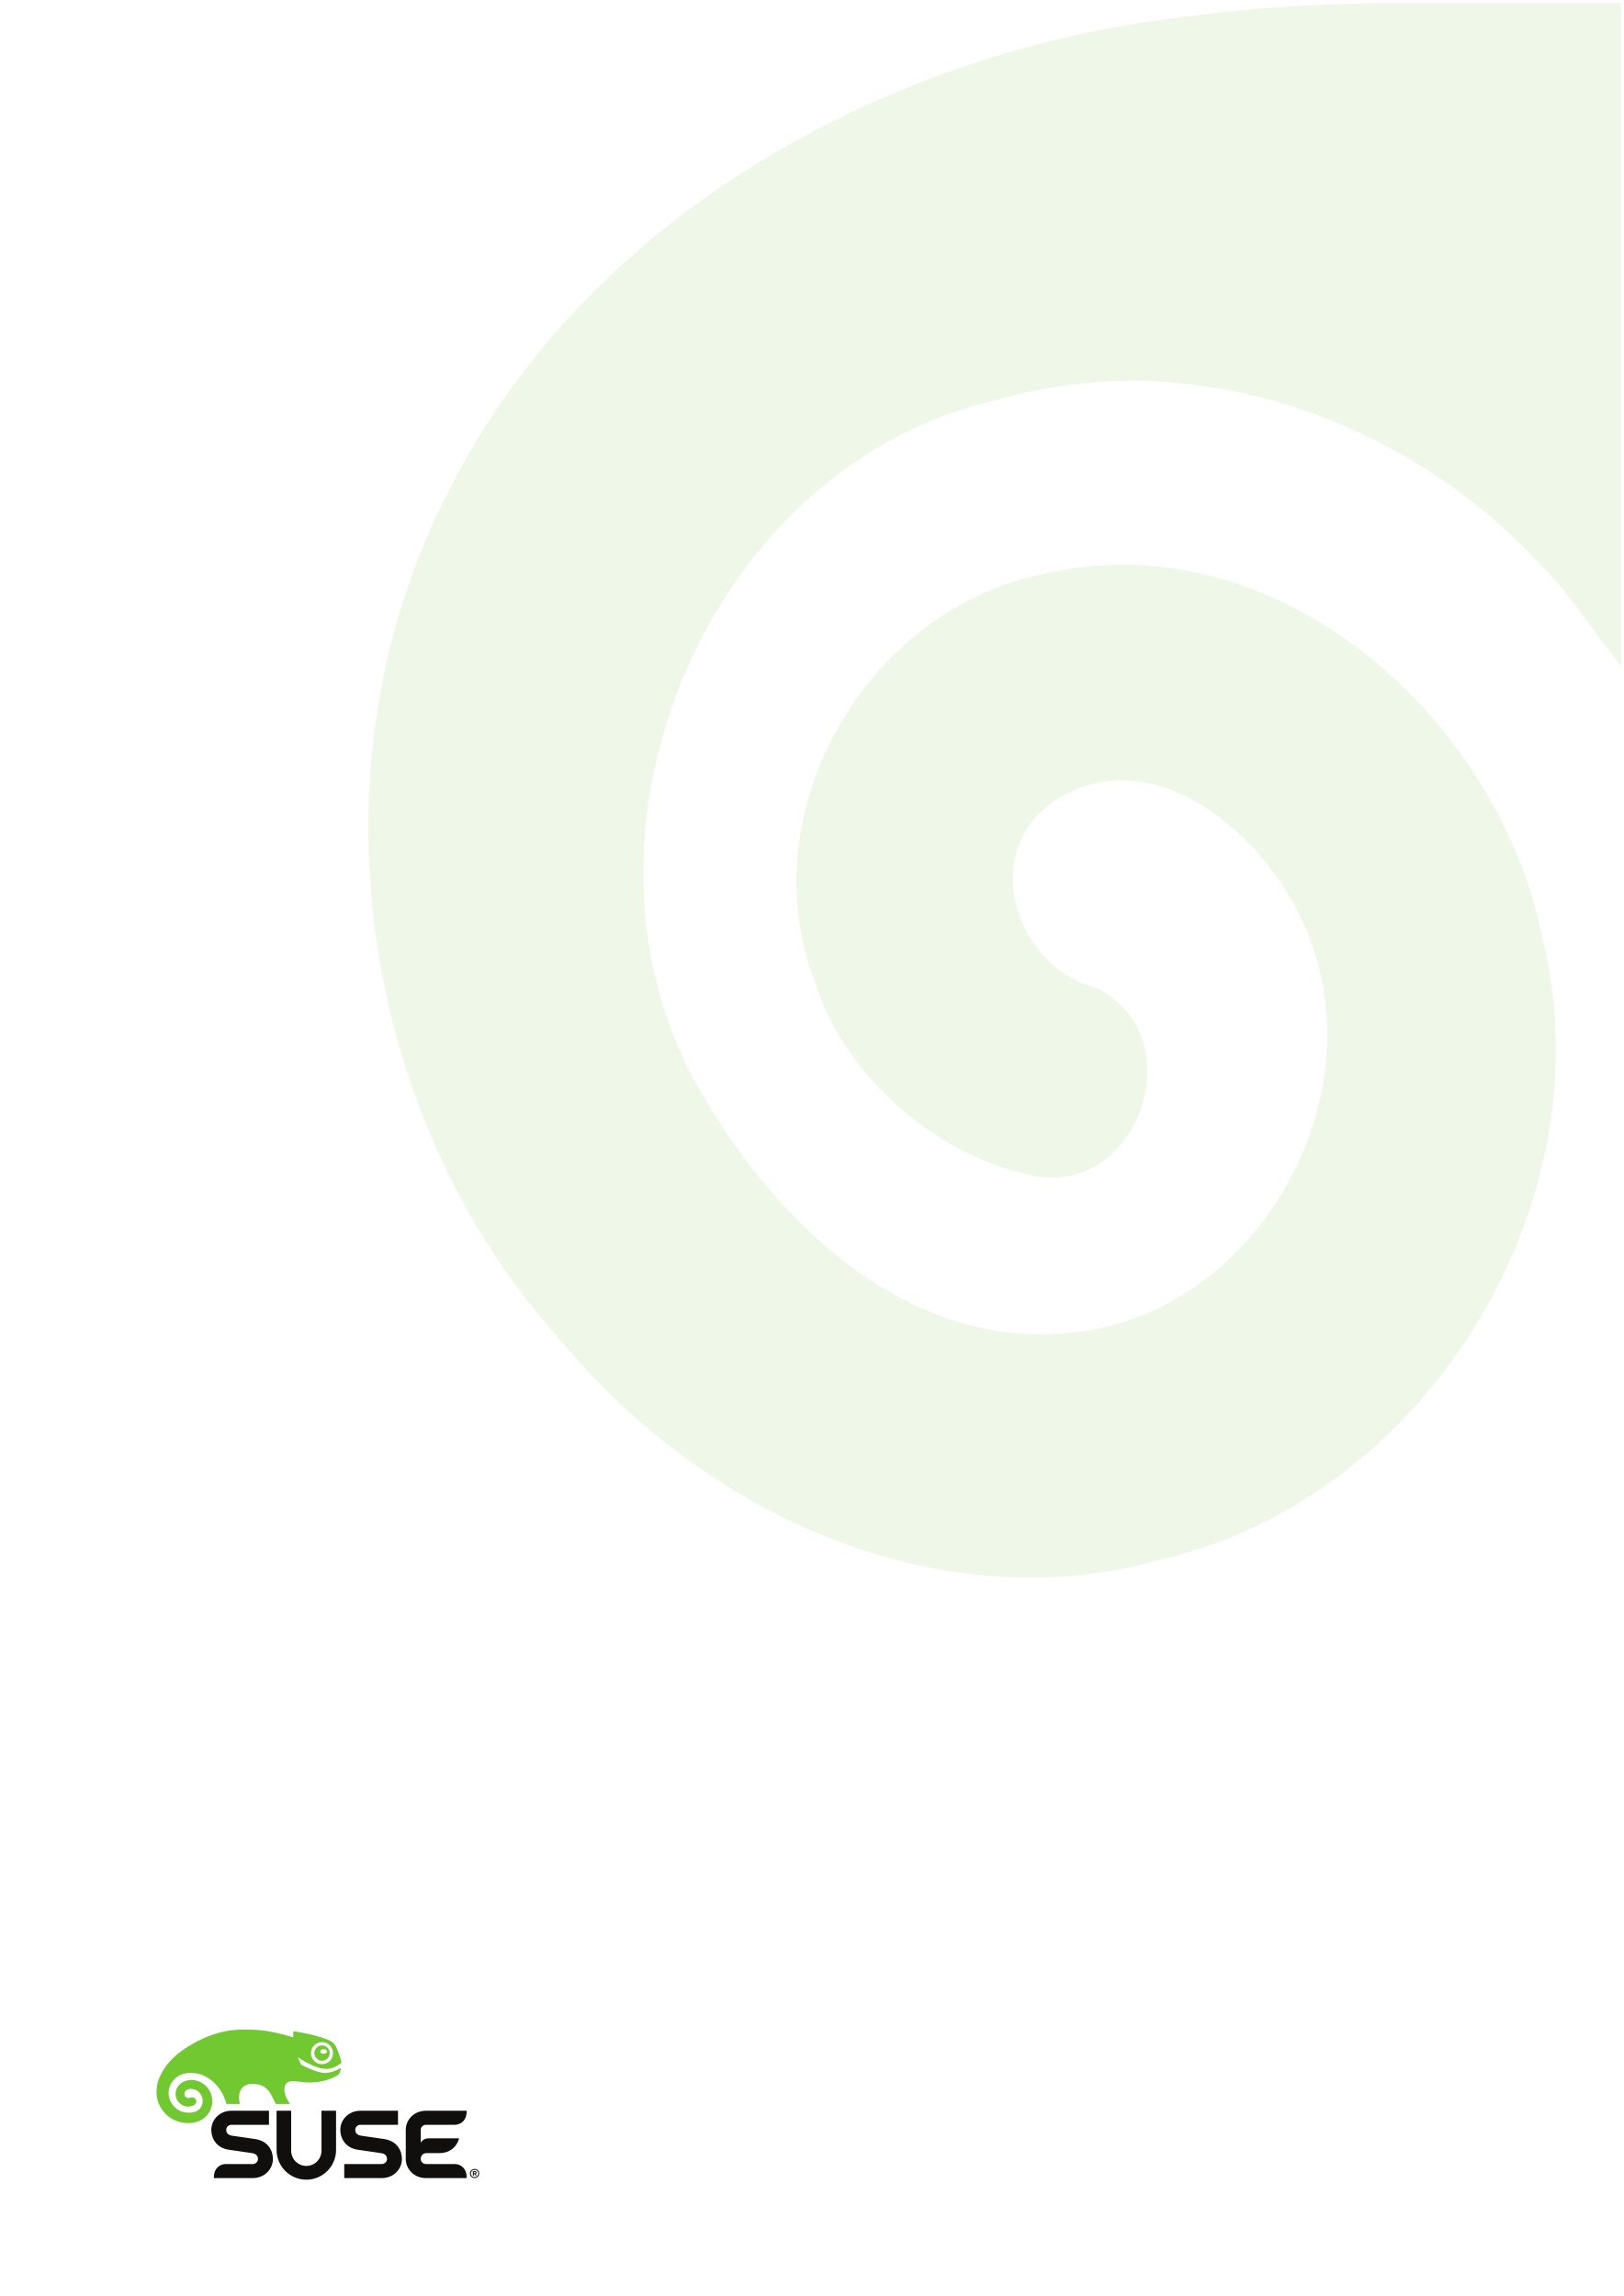
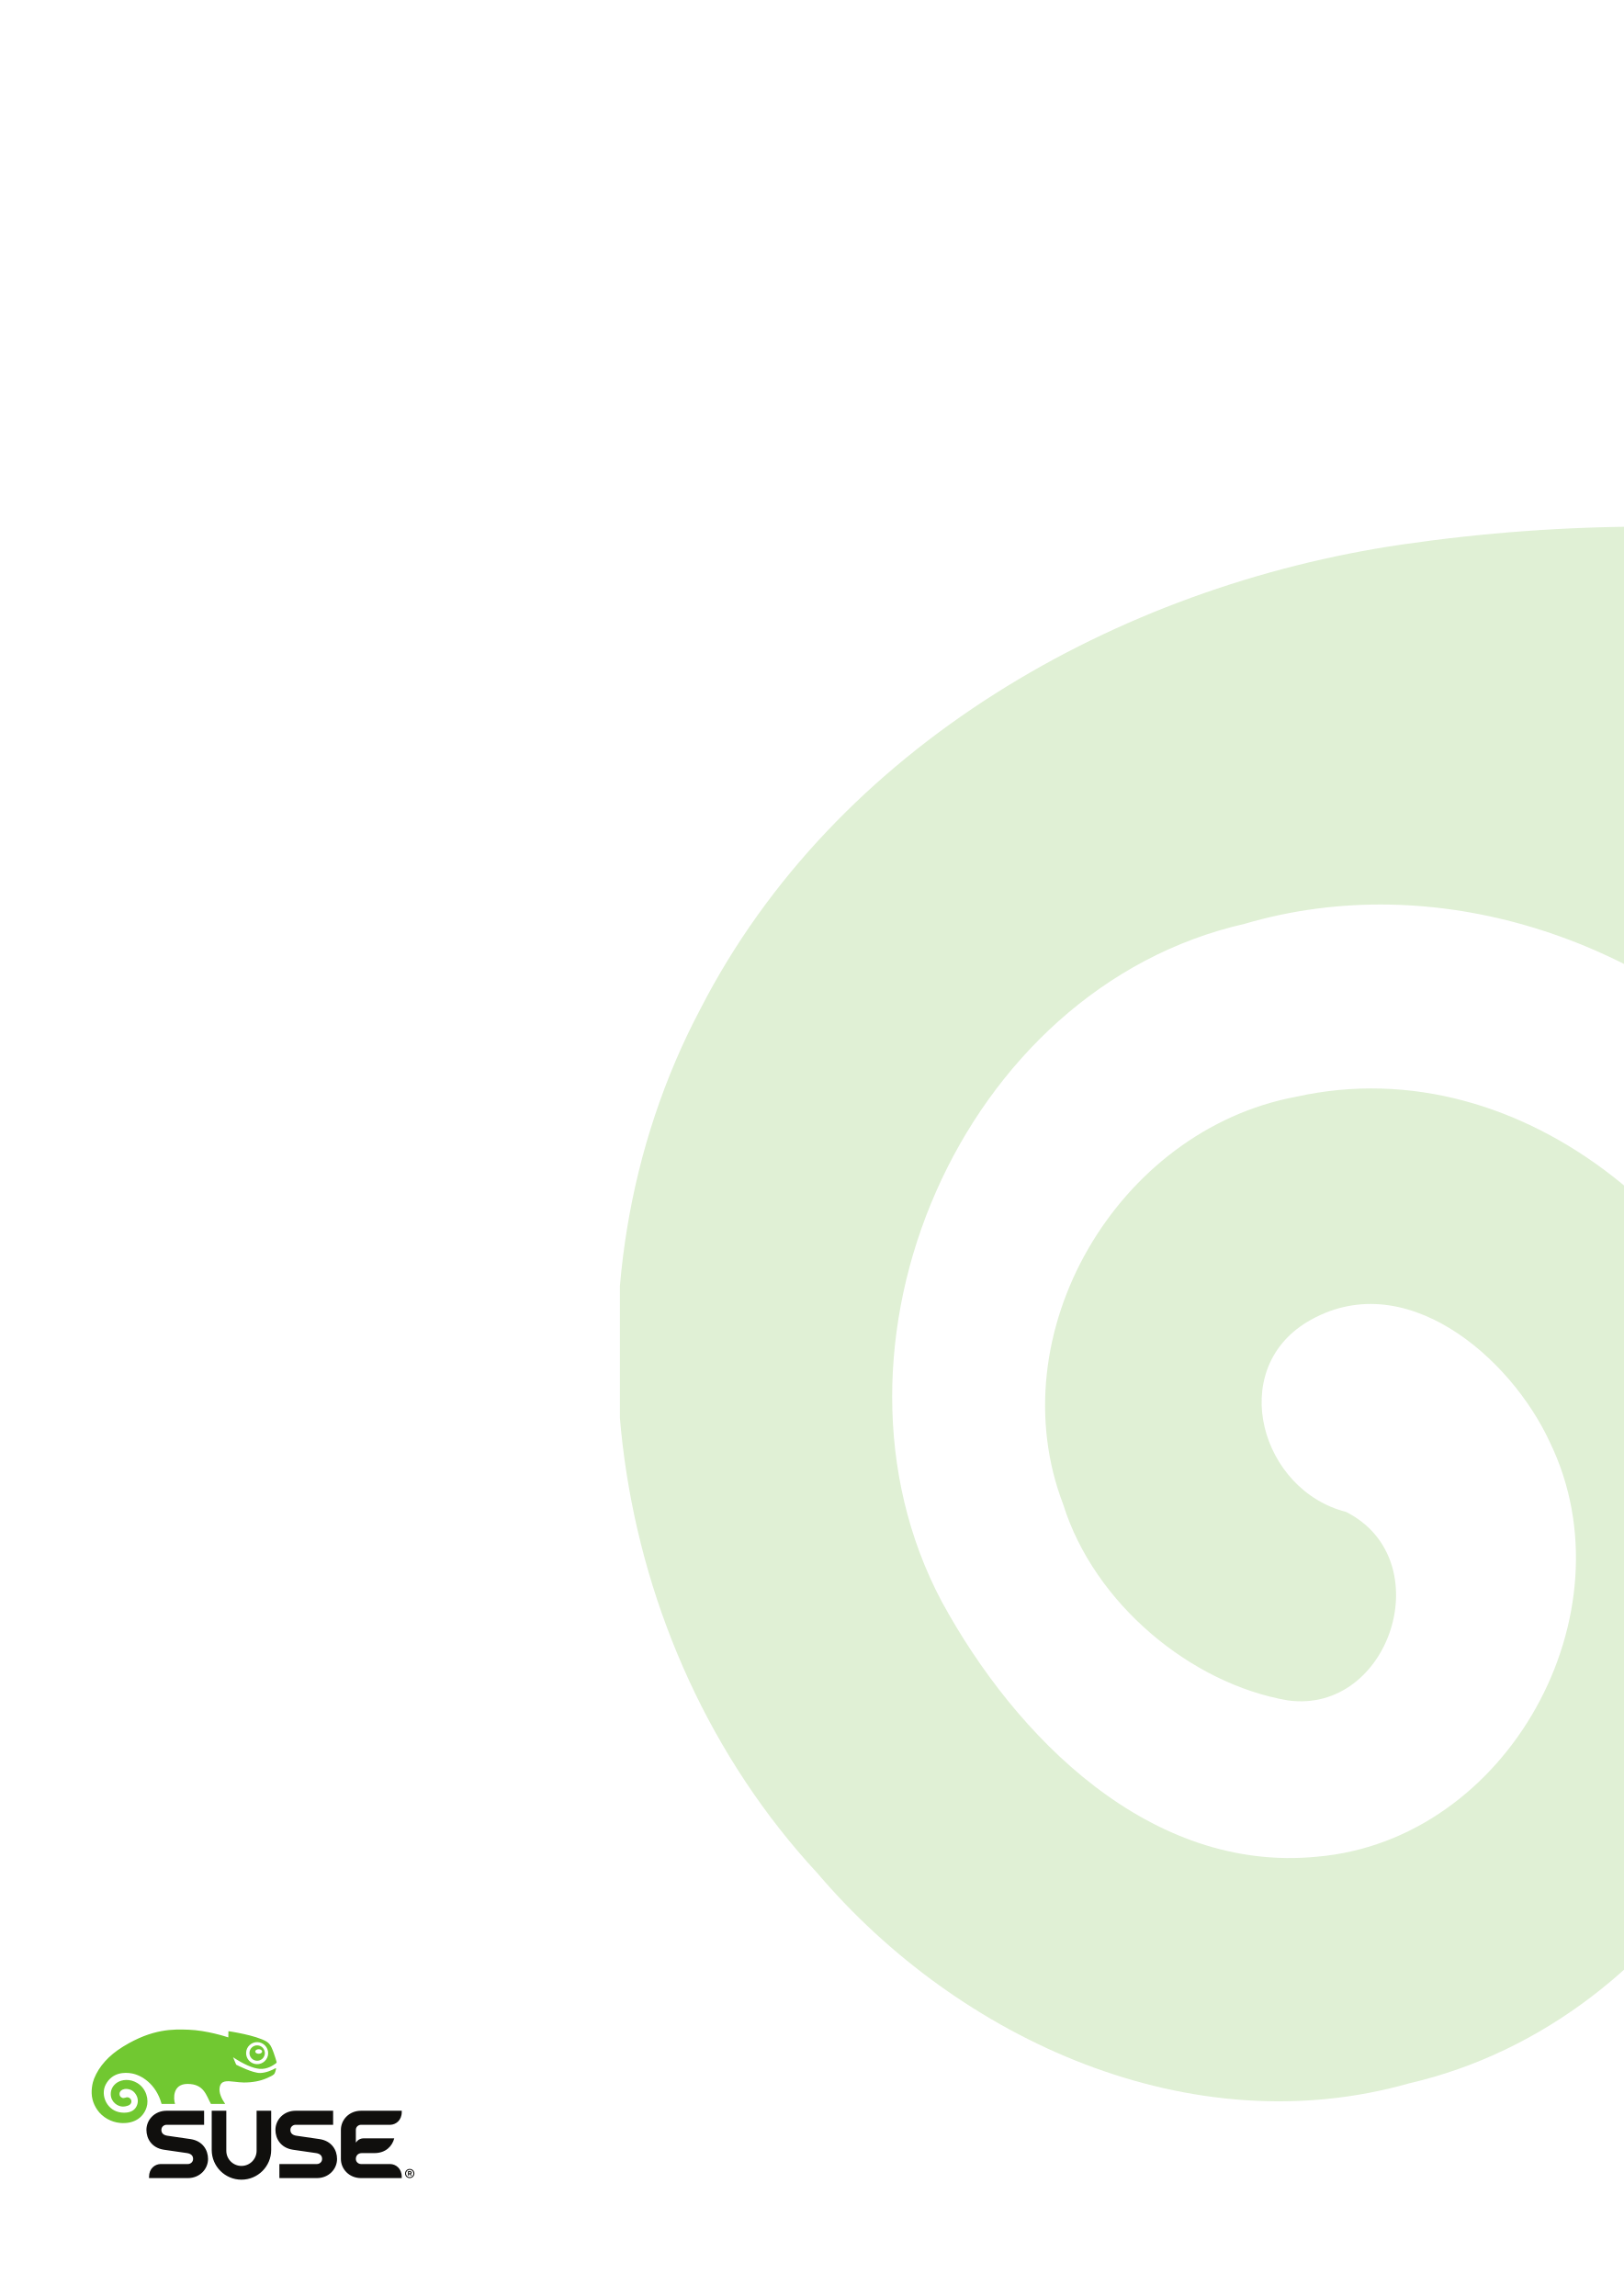
<svg xmlns="http://www.w3.org/2000/svg" width="744.094" height="1052.362" id="svg2" version="1.1">
  <defs id="defs4">
    <clipPath id="clipPath3229">
      <path id="path3231" d="M 0,1696.67 0,0 l 3645.95,0 0,1696.67 -3645.95,0 z" />
    </clipPath>
    <clipPath id="clipPath3169">
      <path id="path3171" d="M 0,1696.67 0,0 l 3645.95,0 0,1696.67 -3645.95,0 z" />
    </clipPath>
+     <clipPath clipPathUnits="userSpaceOnUse" id="clipPath3786">
+       <rect style="fill:#7dc24d;fill-opacity:0.275;stroke:none" id="rect3788" width="460.63" height="775.984" x="170.079" y="205.512" />
+     </clipPath>
  </defs>
-   <g id="layer1">
-     <flowRoot xml:space="preserve" id="flowRoot2985" style="font-size:40px;font-style:normal;font-variant:normal;font-weight:normal;font-stretch:normal;line-height:125%;letter-spacing:0px;word-spacing:0px;fill:#439539;fill-opacity:1;stroke:none;font-family:Open Sans;-inkscape-font-specification:Open Sans" transform="translate(3.766657,7.839819)">
+   <g id="layer1" transform="translate(0,-2.5390623e-6)">
+     <flowRoot xml:space="preserve" id="flowRoot2985" style="font-size:40px;font-style:normal;font-variant:normal;font-weight:normal;font-stretch:normal;line-height:125%;letter-spacing:0px;word-spacing:0px;fill:#76ad2d;fill-opacity:1;stroke:none;font-family:Open Sans;-inkscape-font-specification:Open Sans" transform="translate(3.766657,15.83982)">
      <flowRegion id="flowRegion2987">
-         <rect id="rect2989" width="646.559" height="99.906" x="64.09" y="55.191" style="font-style:normal;font-variant:normal;font-weight:normal;font-stretch:normal;fill:#439539;font-family:Open Sans;-inkscape-font-specification:Open Sans" />
+         <rect id="rect2989" width="646.559" height="99.906" x="64.09" y="55.191" style="font-style:normal;font-variant:normal;font-weight:normal;font-stretch:normal;fill:#76ad2d;font-family:Open Sans;-inkscape-font-specification:Open Sans" />
      </flowRegion>
-       <flowPara id="flowPara2991" style="font-size:36px">SUSE Linux Enterprise High Availability Extension 11 SP3</flowPara>
+       <flowPara style="font-size:36px;fill:#76ad2d" id="flowPara3011">SUSE Linux Enterprise</flowPara>
+       <flowPara style="font-size:36px;fill:#76ad2d" id="flowPara3796">High Availability Extension 11 SP3 </flowPara>
    </flowRoot>
-     <flowRoot xml:space="preserve" id="flowRoot2993" style="fill:black;stroke:none;stroke-opacity:1;stroke-width:1px;stroke-linejoin:miter;stroke-linecap:butt;fill-opacity:1;font-family:Andale Sans;font-style:normal;font-weight:normal;font-size:40px;-inkscape-font-specification:Andale Sans;line-height:125%;letter-spacing:0px;word-spacing:0px">
+     <flowRoot xml:space="preserve" id="flowRoot2993" style="font-size:40px;font-style:normal;font-weight:normal;line-height:125%;letter-spacing:0px;word-spacing:0px;fill:#000000;fill-opacity:1;stroke:none;font-family:Andale Sans;-inkscape-font-specification:Andale Sans">
      <flowRegion id="flowRegion2995">
        <rect id="rect2997" width="482.563" height="92.366" x="60.32" y="172.062" />
      </flowRegion>
      <flowPara id="flowPara2999" />
    </flowRoot>
    <flowRoot xml:space="preserve" id="flowRoot2985-8" style="font-size:40px;font-style:normal;font-variant:normal;font-weight:normal;font-stretch:normal;line-height:125%;letter-spacing:0px;word-spacing:0px;fill:#439539;fill-opacity:1;stroke:none;font-family:Open Sans;-inkscape-font-specification:Open Sans" transform="translate(3.766657,111.1002)">
      <flowRegion id="flowRegion2987-7">
        <rect id="rect2989-1" width="578.698" height="158.341" x="64.09" y="55.191" style="font-style:normal;font-variant:normal;font-weight:normal;font-stretch:normal;fill:#439539;font-family:Open Sans;-inkscape-font-specification:Open Sans" />
      </flowRegion>
-       <flowPara id="flowPara2991-8" style="font-size:48px">High Availabilty Guide</flowPara>
+       <flowPara id="flowPara2991-8" style="font-size:48px">High Availability Guide</flowPara>
    </flowRoot>
-     <path id="path3115" d="m 641.743,1.366 c -38.273,0 -75.452,2.729 -113.177,8.197 C 397.893,28.698 268.86,101.963 207.077,222.248 139.827,349.094 163.337,513.666 260.658,618.642 325.722,695.186 431.791,743.3 531.846,714.87 654.865,686.439 737.971,549.204 706.26,427.279 684.936,327.771 585.428,239.197 479.905,262.707 c -82.013,15.309 -136.688,108.803 -106.616,186.988 14.215,45.38 58.502,82.012 102.789,89.667 47.02,6.561 69.984,-64.516 26.791,-86.386 -38.819,-9.841 -54.675,-64.516 -18.043,-86.933 44.287,-26.791 93.494,15.856 111.537,55.222 37.726,78.185 -19.136,182.068 -106.616,189.722 -76.545,7.654 -138.328,-54.675 -172.226,-117.004 -61.783,-116.458 8.748,-281.029 138.875,-310.554 87.48,-25.697 183.161,6.561 245.491,71.077 16.402,15.856 26.791,32.805 41.006,50.848 l 0,-303.993 z" style="opacity:0.24;fill:#7dc24d;fill-opacity:0.5;fill-rule:nonzero" />
-     <g id="layer1-8" transform="matrix(0.3245081,0,0,0.3245081,71.15251,658.1614)">
+     <path id="path3115" d="m 641.743,253.366 c -38.273,0 -75.452,2.729 -113.177,8.197 C 397.893,280.698 268.86,353.963 207.077,474.248 139.827,601.094 163.337,765.666 260.658,870.642 325.722,947.186 431.791,995.3 531.846,966.87 654.865,938.439 737.971,801.204 706.26,679.279 684.936,579.771 585.428,491.197 479.905,514.707 c -82.013,15.309 -136.688,108.803 -106.616,186.988 14.215,45.38 58.502,82.012 102.789,89.667 47.02,6.561 69.984,-64.516 26.791,-86.386 -38.819,-9.841 -54.675,-64.516 -18.043,-86.933 44.287,-26.791 93.494,15.856 111.537,55.222 37.726,78.185 -19.136,182.068 -106.616,189.722 -76.545,7.654 -138.328,-54.675 -172.226,-117.004 -61.783,-116.458 8.748,-281.029 138.875,-310.554 87.48,-25.697 183.161,6.561 245.491,71.077 16.402,15.856 26.791,32.805 41.006,50.848 l 0,-303.993 z" style="fill:#7dc24d;fill-opacity:0.235;fill-rule:nonzero" clip-path="url(#clipPath3786)" transform="translate(114,-12)" />
+     <g id="layer1-8" transform="matrix(0.3245081,0,0,0.3245081,41.42484,658.1614)">
      <g id="g3221" transform="matrix(1.25,0,0,-1.25,1.772386,1050.457)">
        <g id="g3223" transform="scale(0.1,0.1)">
          <g id="g3225">
            <g id="g3227" clip-path="url(#clipPath3229)">
              <path style="fill:#100f0d;fill-opacity:1;fill-rule:nonzero;stroke:none" id="path3233" d="m 1118.02,458.371 c -2.41,0.367 -259.735,37.688 -262.235,38.078 -45.211,7.172 -68.027,29.36 -68.027,66.063 0,36.769 31.578,57.488 57.676,57.488 l 425.096,0 0,158.809 c 0,0 -420.104,0 -424.163,0 -134.648,0 -227.566,-102.289 -227.566,-216.297 0,-99.731 59.887,-202.953 196.926,-224.133 2.382,-0.34 259.793,-37.688 262.263,-38.098 45.18,-7.07 68.07,-29.32 68.07,-66.031 0,-36.75 -31.66,-57.469 -57.81,-57.469 l -310.621,0 0,-0.152 C 714.672,174.691 648.418,126.488 648.418,32 c 0,-4.18 0,-8.891 0,-14.07 0,0 437.492,0 439.032,0 134.59,0 227.5,102.332 227.5,216.32 0,99.699 -59.8,203 -196.93,224.121 z M 3374.1,620 c 62.97,1.898 129.22,50.238 129.22,144.773 0,4.168 0,8.883 0,14.036 l -459.89,0 c -134.65,0 -227.56,-102.289 -227.56,-216.297 l 0,0 c 0,0 0,-326.621 0,-328.262 0,-113.988 92.93,-216.32 227.56,-216.32 4.14,0 459.89,0 459.89,0 0,5.18 0,9.891 0,14.07 0,94.488 -66.25,142.691 -129.2,144.629 l 0,0.152 -331.61,0 c -26.05,0 -57.69,20.719 -57.69,57.469 0,36.711 24.08,66.031 68.05,66.031 43.96,0 141.17,0 143.65,0 126.48,0.86 199.35,78.321 222.26,166.848 l -345.62,0 c -62.21,0 -88.32,-49.328 -88.32,-49.328 l 0,144.711 c 0,36.769 31.56,57.488 57.67,57.488 l 331.59,0 z M 3604.74,78.891 c 0,-4.219 -3.03,-7.211 -8.59,-7.211 l -11.14,0 0,14.539 10.86,0 c 5.47,0 8.87,-2.469 8.87,-7.328 z m 11.17,0.668 c 0,10.242 -7.67,16.312 -19.66,16.312 l -22.29,0 0,-49.461 11.05,0 0,15.918 8.77,0 10.69,-15.918 12.89,0 -12.25,17.719 c 6.39,2.293 10.8,7.32 10.8,15.43 z m 19.18,-9.668 c 0,-22.84 -18.02,-41.48 -41.83,-41.48 -23.73,0 -41.55,18.371 -41.55,41.219 0,22.891 17.91,41.5 41.8,41.5 23.73,0 41.58,-18.391 41.58,-41.238 z m 10.86,0.051 c 0,28.32 -22.97,51.637 -52.4,51.637 -29.51,0 -52.75,-23.59 -52.75,-51.949 0,-28.367 22.98,-51.699 52.42,-51.699 29.51,0 52.73,23.641 52.73,52.012 z m -1782.36,709.18 0,-452.621 c 0,-94.578 -76.68,-171.16 -171.15,-171.16 -94.53,0 -171.17,76.582 -171.17,171.16 l 0,452.621 -164.83,0 0,-443.141 c 0,-185.558 150.43,-335.98 336,-335.98 185.52,0 335.93,150.422 335.93,335.98 l 0,443.141 -164.78,0 z M 2772.51,234.25 c 0,-113.988 -92.93,-216.32 -227.51,-216.32 -4.13,0 -424.15,0 -424.15,0 l 0,158.851 425.02,0 c 26.08,0 57.74,20.719 57.74,57.469 0,36.711 -22.87,58.961 -68.09,66.031 -2.42,0.41 -259.78,37.758 -262.2,38.098 -137.11,21.18 -196.96,124.402 -196.96,224.133 0,114.008 92.91,216.297 227.56,216.297 4.1,0 424.18,0 424.18,0 l 0,-158.809 -425.08,0 c -26.11,0 -57.71,-20.719 -57.71,-57.488 0,-36.703 22.95,-58.891 68.04,-66.063 2.47,-0.39 259.85,-37.711 262.23,-38.078 137.07,-21.121 196.93,-124.422 196.93,-224.121" />
              <path style="fill:#71c831;fill-opacity:1;fill-rule:nonzero;stroke:none" id="path3235" d="m 1745.04,1434.05 c 1.16,33.25 15.13,64.1 39.48,86.73 24.22,22.75 55.99,34.47 89.23,33.4 68.72,-2.48 122.54,-60.32 120.26,-128.94 -1.27,-33.2 -15.19,-63.97 -39.54,-86.69 -24.21,-22.75 -55.93,-34.48 -89.29,-33.36 -68.59,2.51 -122.42,60.28 -120.14,128.86 z m -199.88,240.7 c 0,0 -1.08,-60.41 -1.21,-67.12 -29.75,9.91 -245.91,79.73 -448.53,86.82 -171.807,6.04 -406.416,14.21 -737.971,-189.56 l -9.793,-6.14 C 191.719,1401.48 84.047,1281.54 27.77,1142.07 10.07,1098.2 -13.672,999.215 9.844,906.098 19.98,865.355 38.926,824.488 64.445,787.852 122.027,705.16 218.633,650.25 322.711,640.961 c 146.918,-13.082 258.242,52.91 297.809,176.441 27.234,85.266 0,210.348 -104.305,274.198 -84.813,51.99 -176.153,40.1 -228.996,5.18 -45.953,-30.48 -71.985,-77.74 -71.504,-129.757 1.047,-92.128 80.433,-141.164 137.473,-141.226 16.621,0 33.277,2.82 52.089,8.988 6.676,2.035 12.965,4.512 19.895,8.84 l 2.164,1.359 1.359,0.797 -0.543,-0.222 c 13.063,8.773 21.008,23.195 21.008,38.613 0,4.289 -0.699,8.578 -1.871,12.902 -6.707,23.262 -29.746,37.438 -53.676,33.02 l -3.207,-0.637 -4.386,-1.43 -6.356,-2.129 c -13.094,-3.304 -23.016,-3.523 -25.074,-3.589 -6.738,0.441 -39.629,10.296 -39.629,46.328 l 0,0.418 c 0.094,13.218 5.43,22.465 8.324,27.515 10.168,16.02 38.168,31.79 76.016,28.45 49.578,-4.26 85.363,-29.684 109.035,-77.672 22.055,-44.68 16.273,-99.5 -14.781,-139.766 -30.918,-39.914 -85.774,-56.824 -158.86,-48.91 -73.695,8.109 -135.957,50.5 -170.879,116.539 -34.105,64.445 -35.972,140.969 -4.832,199.759 74.625,140.75 215.434,139.33 292.692,125.98 109.703,-18.97 276.14,-117.39 338.554,-345.208 l 151.895,0 c -18.781,58.102 -29.621,226.218 141.345,226.218 187.42,0 211.15,-131.987 264.21,-226.218 l 160.89,0 c -42.31,60.61 -72.06,128.067 -62.64,184.758 13.86,83.67 80.53,76.17 172.69,65.68 30.07,-3.43 64.39,-7.37 99.85,-8.17 98.91,-0.6 188.65,17.61 254.38,46.34 42.52,18.59 69.65,30.86 86.69,46.27 6.1,5.06 9.27,13.35 12.52,22.12 l 2.29,5.91 c 2.8,7.09 6.41,22.33 8.52,30.47 4.35,16.83 -10.49,7.92 -10.49,7.92 -28.79,-17.32 -101,-50.27 -168.5,-51.61 -83.64,-1.72 -252.26,84.15 -269.87,93.3 l -1.65,1.97 c -4.26,10.08 -29.56,69.95 -34.89,82.57 121.39,-79.96 222.01,-124.13 299.1,-131 85.81,-7.66 152.67,39.19 181.27,59.14 3.01,2.07 14.38,9.7 11.73,18.92 -11.24,38.97 -49.71,169.48 -81.77,202.62 -9.35,9.63 -16.84,18.98 -32.03,27.84 -122.67,71.5 -413.7,114.69 -427.37,116.66 0,0 -3.37,0.85 -3.24,-2.7" />
              <path style="fill:#71c831;fill-opacity:1;fill-rule:nonzero;stroke:none" id="path3237" d="m 1886.98,1422.52 c -21.36,0 -38.52,11.53 -38.52,25.67 0,14.21 17.16,25.74 38.52,25.74 21.29,0 38.57,-11.53 38.57,-25.74 0,-14.14 -17.28,-25.67 -38.57,-25.67 z m -14.25,94.95 c -23.19,0.92 -45.24,-7.37 -62.15,-23.2 -16.9,-15.82 -26.83,-37.24 -27.53,-60.44 -1.58,-47.93 35.92,-88.26 83.77,-90.03 23.27,-0.7 45.32,7.56 62.35,23.29 16.98,15.89 26.77,37.34 27.47,60.48 1.59,47.98 -35.97,88.25 -83.91,89.9" />
            </g>
          </g>
        </g>
      </g>
    </g>
  </g>
</svg>
